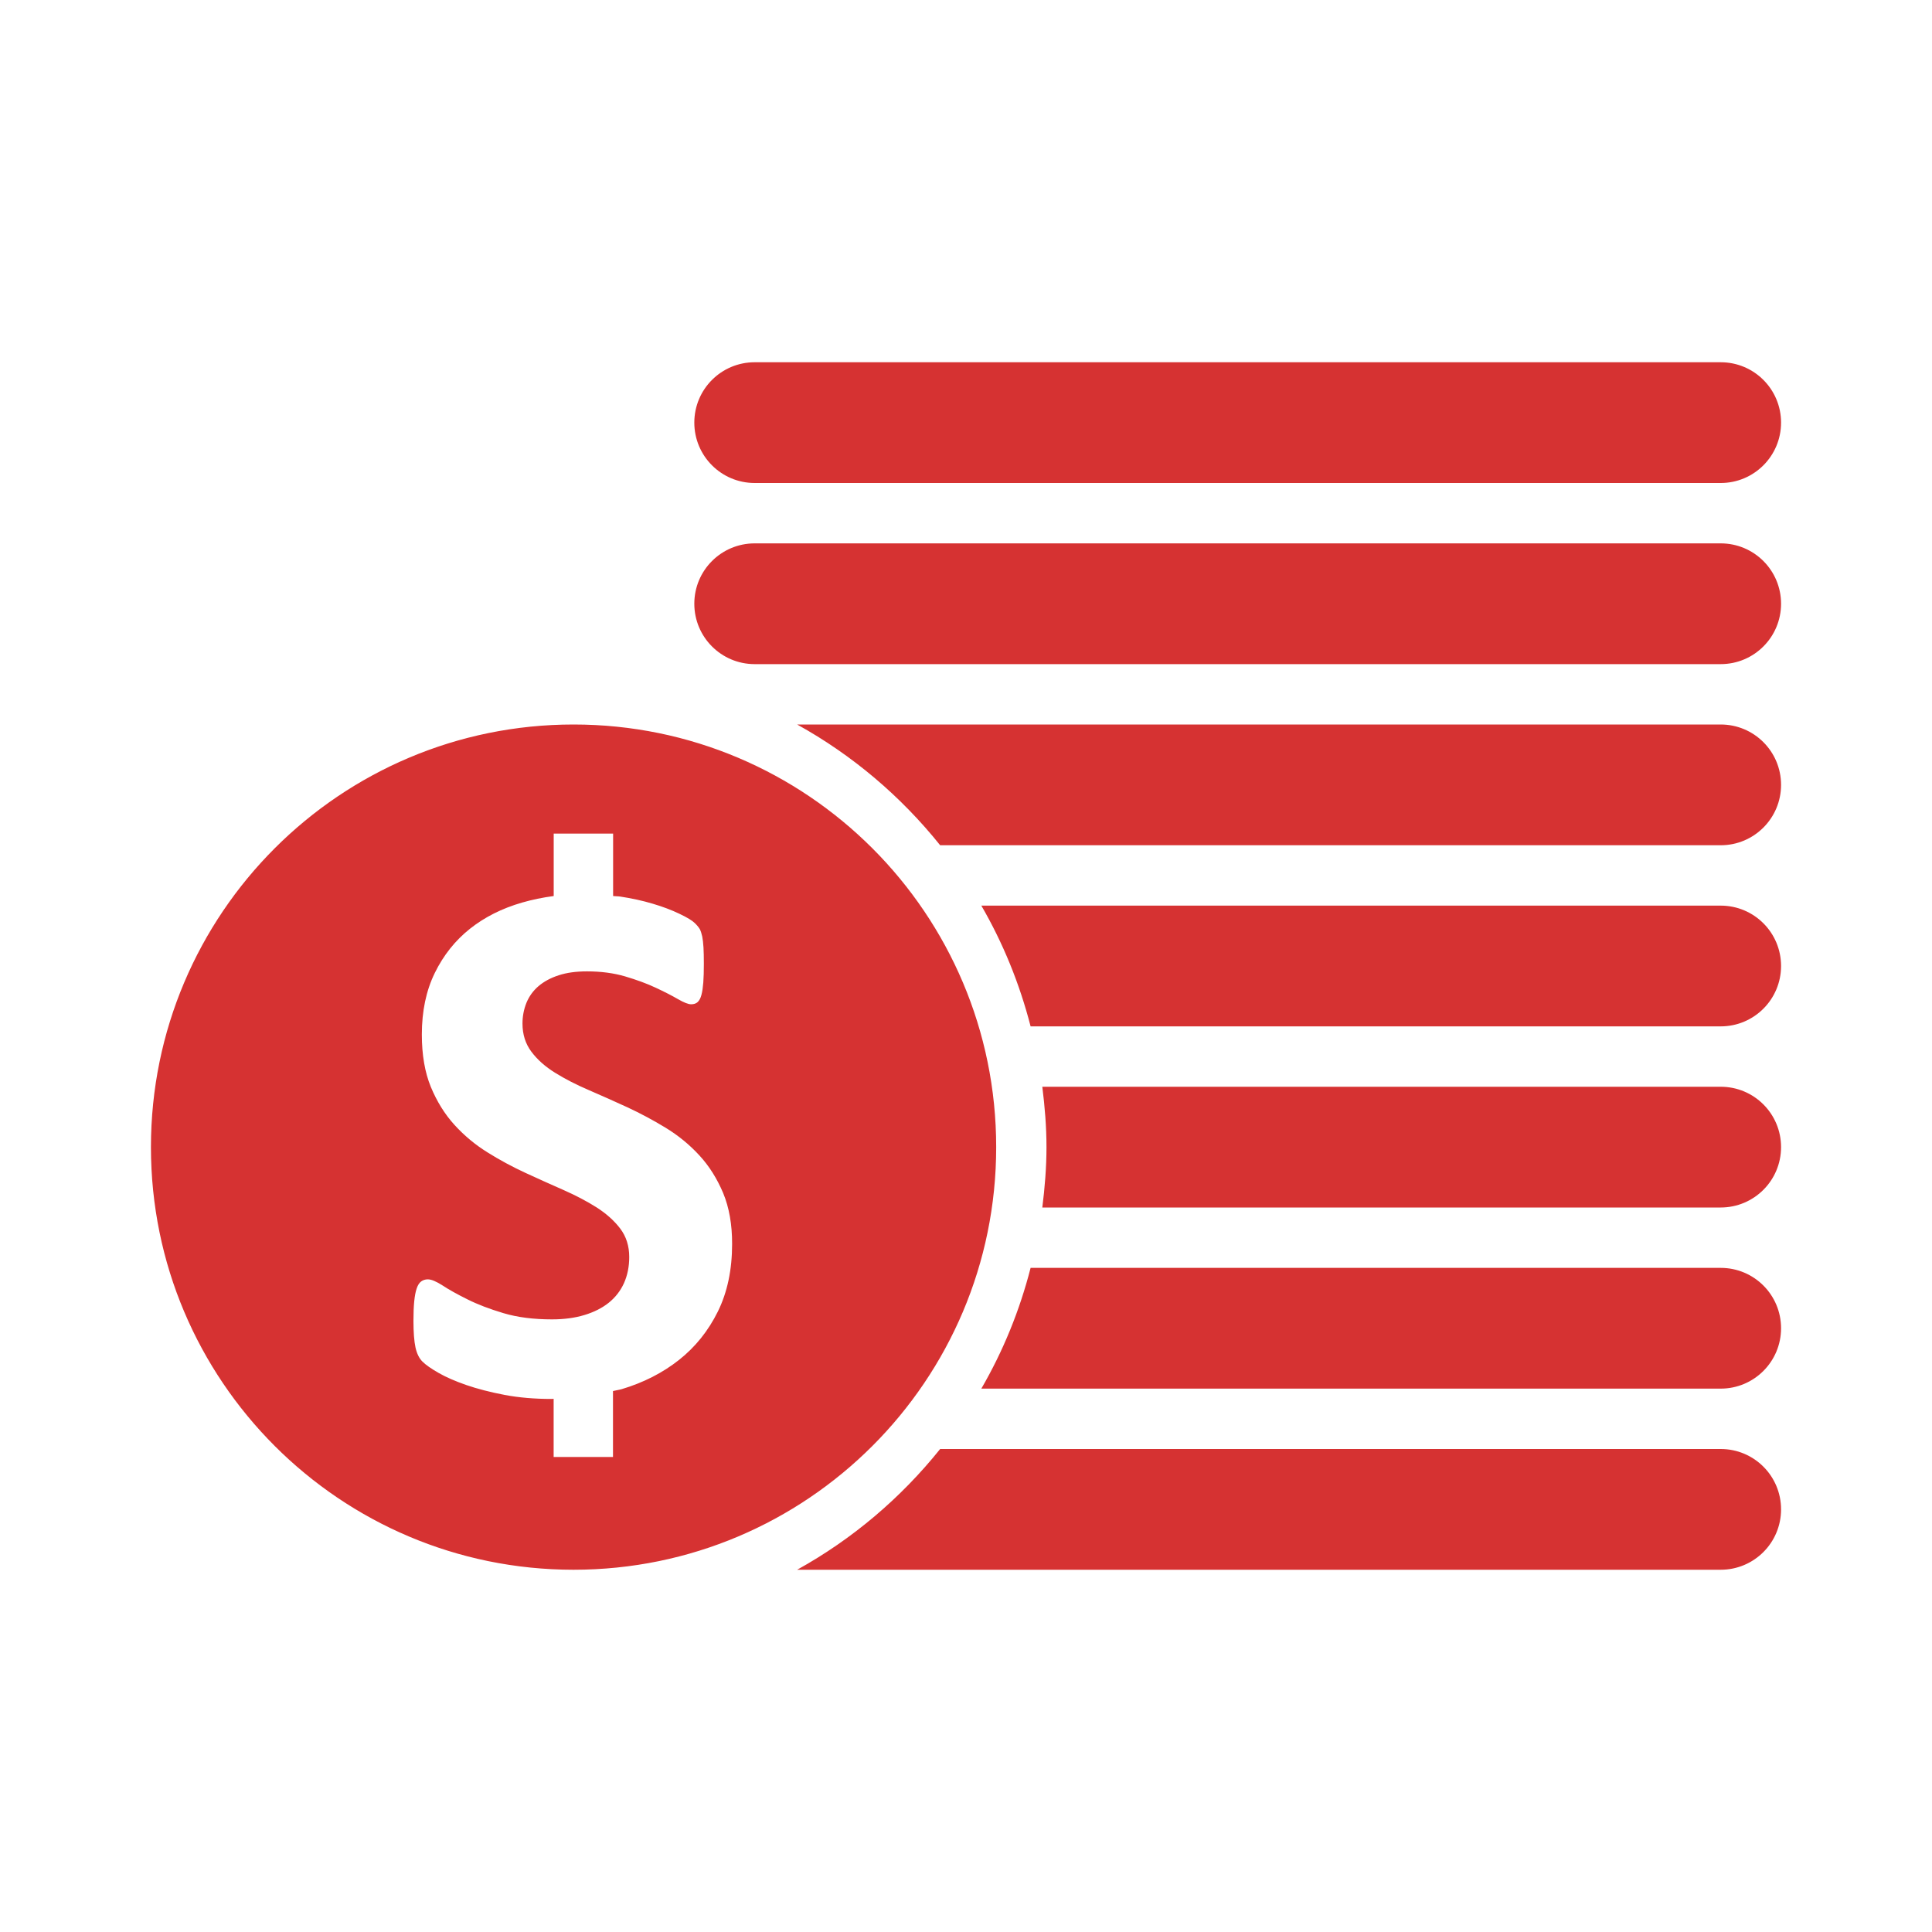
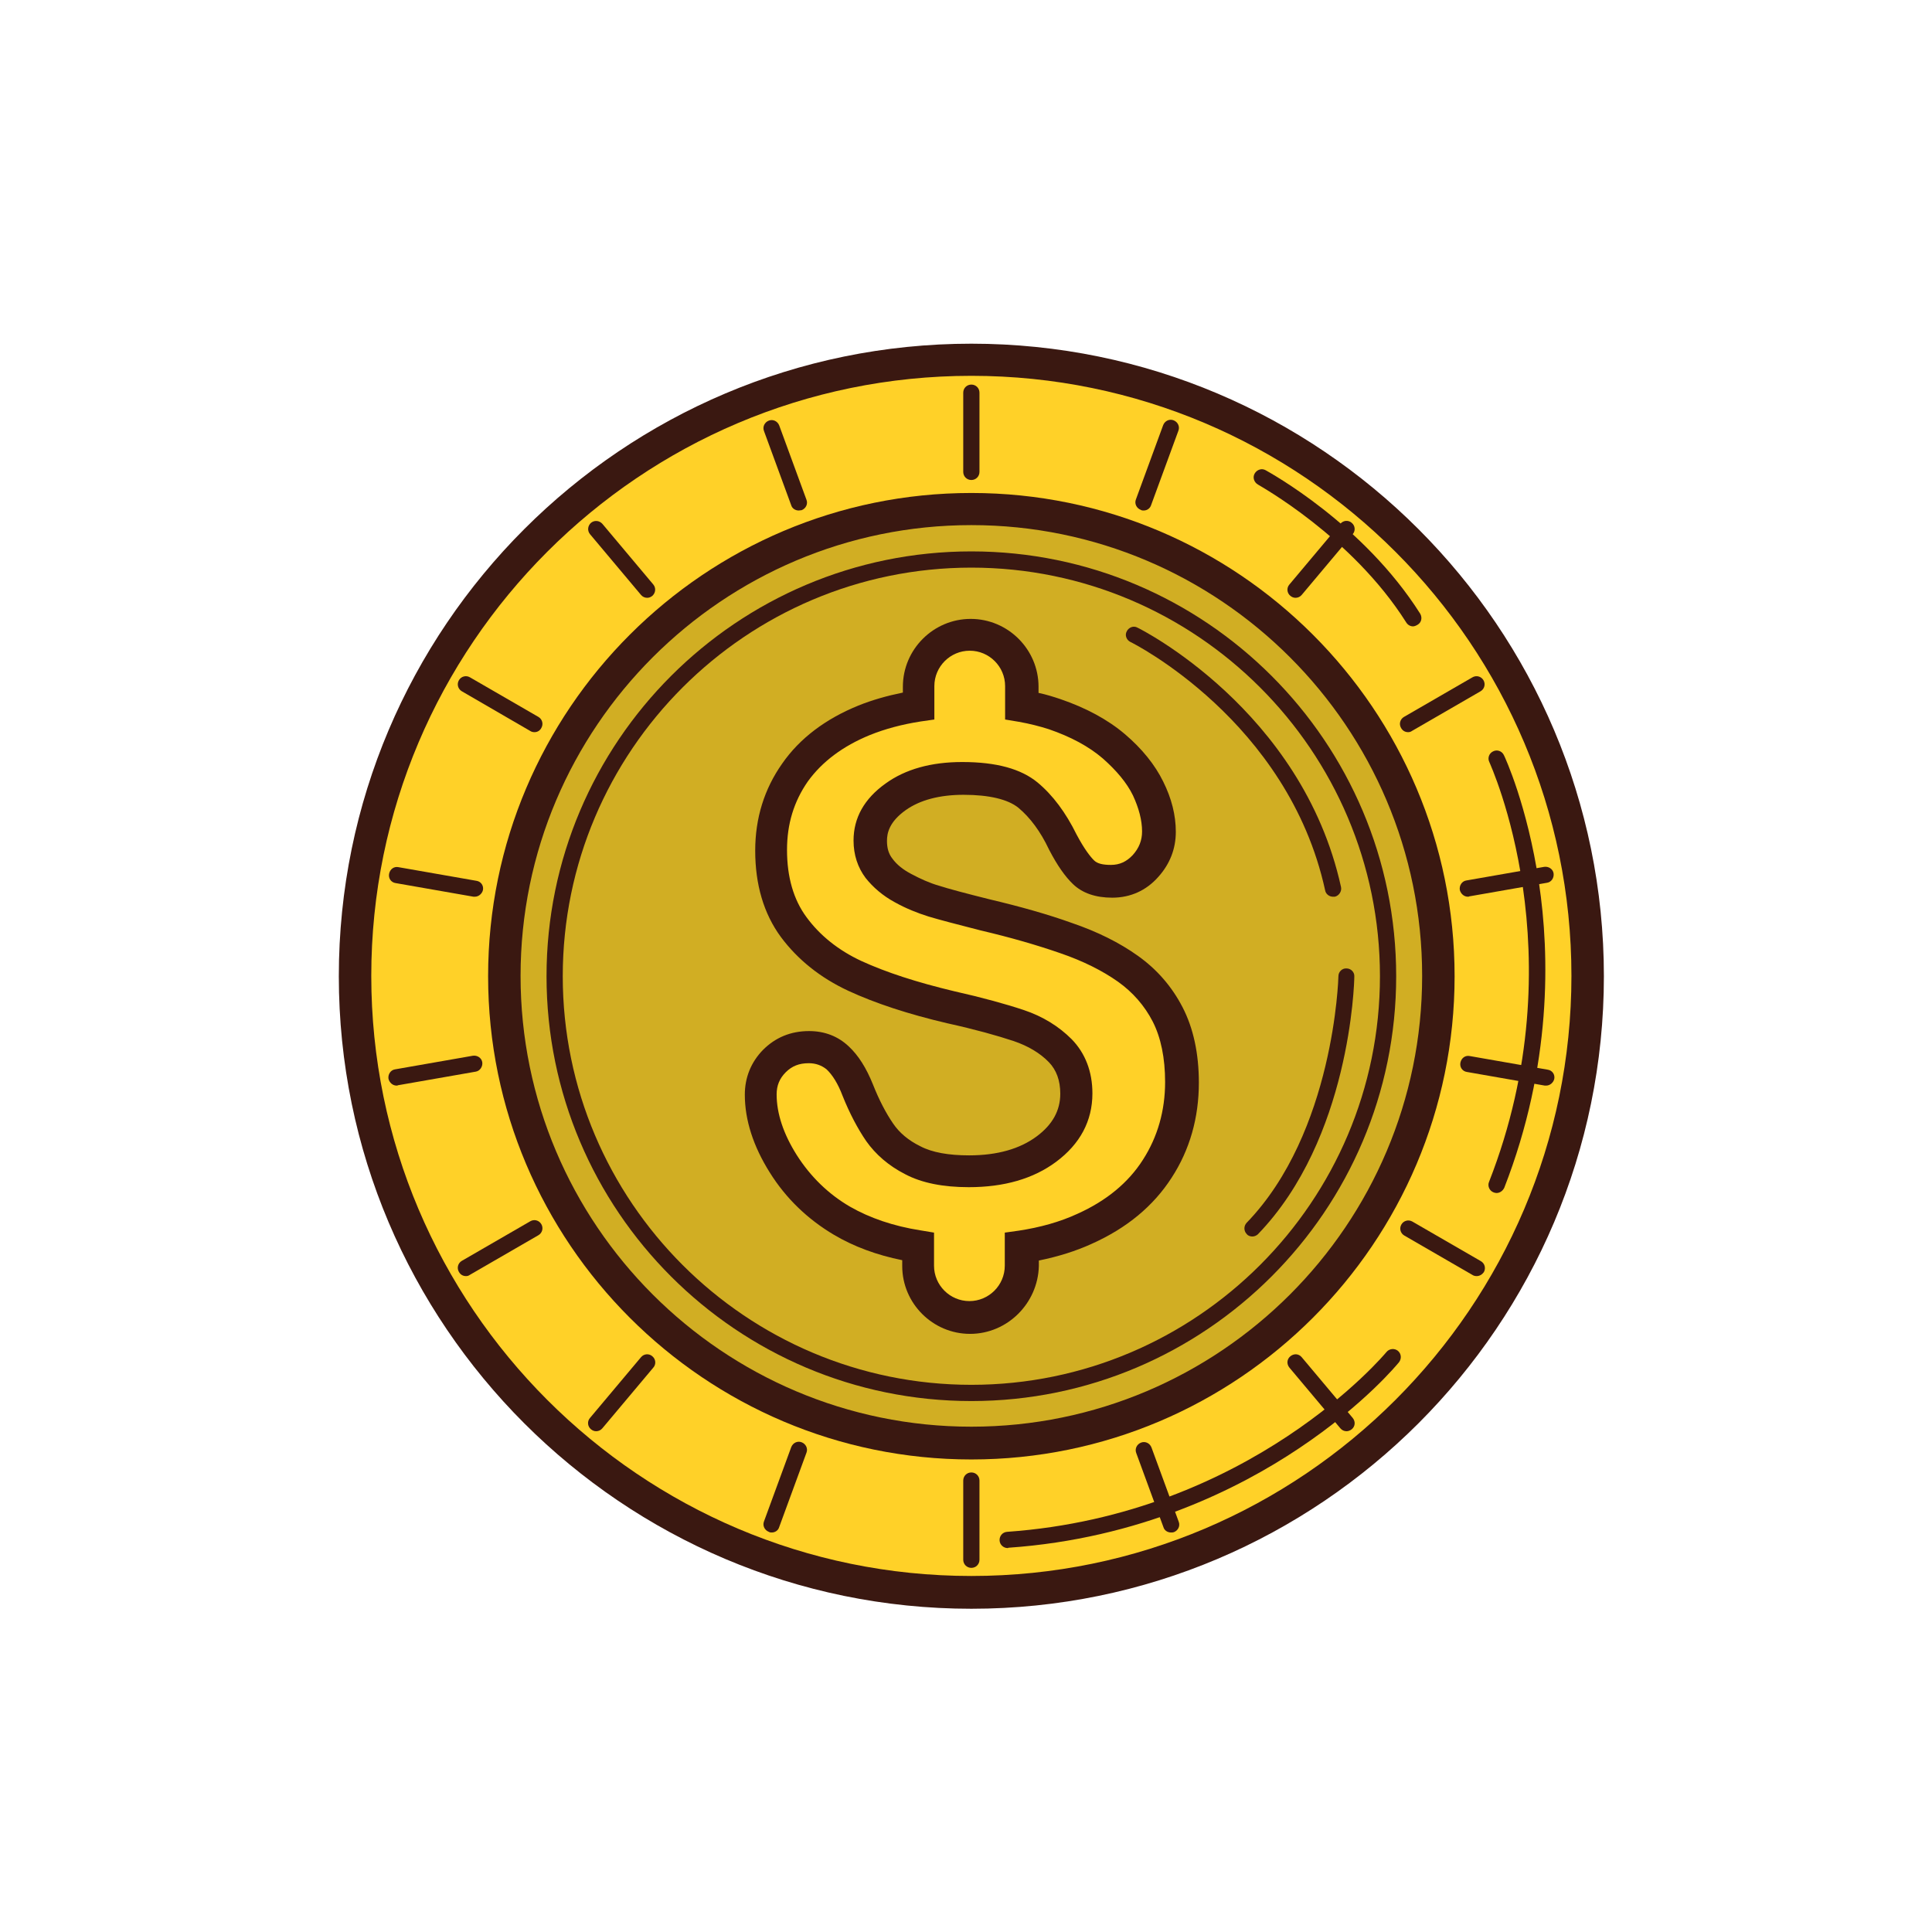
- <svg xmlns="http://www.w3.org/2000/svg" width="96" height="96" viewBox="0 0 96 96">
-   <path fill="#d63232" d="m85.5,69h-36.738c1.077-1.857 1.902-3.87 2.448-6h34.29c1.659,0 3,1.341 3,3 0,1.656-1.341,3-3,3zm0-9h-33.708c.123-.984 .207-1.983 .207-3 0-1.02-.084-2.016-.207-3h33.708c1.659,0 3,1.341 3,3 0,1.656-1.341,3-3,3zm0-9h-34.29c-.549-2.13-1.371-4.143-2.448-6h36.738c1.659,0 3,1.341 3,3 0,1.656-1.341,3-3,3zm0-9h-38.784c-1.95-2.433-4.359-4.479-7.107-6h45.891c1.659,0 3,1.341 3,3 0,1.656-1.341,3-3,3zm0-9h-48c-1.659,0-3-1.344-3-3 0-1.659 1.341-3 3-3h48c1.659,0 3,1.341 3,3 0,1.656-1.341,3-3,3zm0-9h-48c-1.659,0-3-1.344-3-3 0-1.659 1.341-3 3-3h48c1.659,0 3,1.341 3,3 0,1.656-1.341,3-3,3zm-36,33c0,11.598-9.405,21-21,21-11.598,0-21-9.402-21-21s9.402-21 21-21c11.595,0 21,9.402 21,21zm-13.566,2.283c-.303-.717-.693-1.341-1.182-1.872s-1.044-.987-1.668-1.368c-.624-.381-1.26-.72-1.911-1.023-.651-.3-1.287-.582-1.911-.852-.624-.267-1.185-.555-1.677-.861-.495-.306-.888-.657-1.182-1.05-.294-.393-.441-.858-.441-1.398 0-.36 .066-.702 .195-1.026 .132-.321 .33-.6 .6-.831 .267-.228 .603-.411 1.002-.54 .399-.132 .87-.195 1.407-.195 .687,0 1.317,.081 1.893,.249 .573,.171 1.08,.354 1.518,.561 .438,.204 .807,.393 1.107,.567 .3,.174 .519,.258 .657,.258s.246-.036 .327-.111c.078-.075 .144-.192 .186-.357 .045-.162 .072-.369 .093-.618 .018-.252 .027-.561 .027-.924 0-.324-.006-.597-.018-.813-.012-.219-.036-.402-.063-.546-.033-.144-.069-.261-.111-.348-.048-.087-.129-.192-.255-.315-.126-.126-.381-.282-.768-.465-.387-.186-.831-.354-1.329-.501-.501-.15-1.038-.267-1.611-.354-.117-.018-.237-.012-.354-.027v-3.102h-2.952v3.102c-.543,.072-1.068,.18-1.578,.327-.993,.288-1.854,.72-2.586,1.302s-1.314,1.314-1.743,2.19c-.432,.882-.645,1.902-.645,3.063 0,1.011 .15,1.881 .447,2.604 .3,.723 .69,1.353 1.173,1.884 .483,.531 1.026,.984 1.638,1.365 .612,.384 1.245,.723 1.893,1.023 .651,.3 1.281,.582 1.893,.852s1.158,.558 1.638,.861c.483,.309 .873,.657 1.173,1.05 .3,.396 .45,.867 .45,1.416 0,.477-.087,.909-.261,1.299-.177,.387-.429,.711-.759,.975-.33,.264-.732,.465-1.206,.609-.477,.144-1.011,.216-1.614,.216-.912,0-1.716-.102-2.409-.309-.693-.207-1.29-.435-1.791-.687-.501-.249-.909-.474-1.227-.684-.318-.204-.564-.309-.741-.309-.126,0-.237,.036-.327,.102-.096,.069-.171,.186-.225,.348-.057,.165-.096,.375-.123,.639s-.039,.588-.039,.975c0,.576 .036,1.017 .102,1.323 .069,.309 .186,.543 .348,.702 .162,.162 .426,.345 .795,.558s.828,.411 1.377,.603c.549,.189 1.185,.354 1.902,.492 .717,.135 1.497,.201 2.334,.201 .036,0 .069-.006 .108-.006v2.889h2.949v-3.276c.141-.036 .291-.054 .429-.093 1.086-.324 2.037-.81 2.85-1.452 .813-.642 1.455-1.443 1.932-2.406 .474-.963 .708-2.079 .708-3.354 .003-.969-.147-1.812-.444-2.532zm10.782,12.717h38.784c1.659,0 3,1.341 3,3 0,1.656-1.341,3-3,3h-45.891c2.748-1.521 5.157-3.567 7.107-6z" />
+ <svg xmlns="http://www.w3.org/2000/svg" id="Layer_1" style="enable-background:new 0 0 595.3 595.3;" version="1.1" viewBox="0 0 595.3 595.3" xml:space="preserve">
+   <style type="text/css">
+ 	.st0{fill:#58595B;}
+ 	.st1{fill:#3A1811;}
+ 	.st2{fill:#726658;}
+ 	.st3{fill:#0DB4E7;}
+ 	.st4{fill:#009DD4;}
+ 	.st5{fill:#009444;}
+ 	.st6{fill:#FBB040;}
+ 	.st7{fill:#EFF8F5;}
+ 	.st8{fill:#D81F26;}
+ 	.st9{fill:#BCBEC0;}
+ 	.st10{fill:#735032;}
+ 	.st11{fill:#1C75BC;}
+ 	.st12{fill:#FFD128;}
+ 	.st13{fill:#D1AE23;}
+ 	.st14{fill:#F9ED32;}
+ 	.st15{fill:#939598;}
+ 	.st16{fill:#9B8579;}
+ 	.st17{fill:#F1B279;}
+ 	.st18{fill:#603913;}
+ 	.st19{fill:#754C29;}
+ 	.st20{fill:#8B5E3C;}
+ 	.st21{fill:#C49A6C;}
+ 	.st22{fill:#F7941E;}
+ 	.st23{fill:#00AEEF;}
+ 	.st24{fill:#FAF5AE;}
+ 	.st25{fill:#F5F7D5;}
+ 	.st26{fill:#7ABE90;}
+ 	.st27{fill:#BFA863;}
+ 	.st28{fill:#2B3990;}
+ 	.st29{fill:#EF3824;}
+ 	.st30{fill:#BE1E2D;}
+ 	.st31{fill:#A67A44;}
+ 	.st32{fill:#00A388;}
+ 	.st33{fill:#ABE0F1;}
+ 	.st34{fill:#594A42;}
+ </style>
+   <g>
+     <g>
+       <circle class="st12" cx="299.3" cy="300.8" r="189.9" />
+       <path class="st1" d="M299.3,495.7c-107.5,0-194.9-87.4-194.9-194.9s87.4-194.9,194.9-194.9s194.9,87.4,194.9,194.9    S406.8,495.7,299.3,495.7z M299.3,115.8c-102,0-184.9,83-184.9,184.9s83,184.9,184.9,184.9s184.9-83,184.9-184.9    S401.3,115.8,299.3,115.8z" />
+     </g>
+     <g>
+       <circle class="st13" cx="299.3" cy="300.8" r="143.9" />
+       <path class="st1" d="M299.3,449.7c-82.1,0-148.9-66.8-148.9-148.9s66.8-148.9,148.9-148.9c82.1,0,148.9,66.8,148.9,148.9    S381.4,449.7,299.3,449.7z M299.3,161.8c-76.6,0-138.9,62.3-138.9,138.9s62.3,138.9,138.9,138.9c76.6,0,138.9-62.3,138.9-138.9    S375.9,161.8,299.3,161.8z" />
+     </g>
+     <g>
+       <path class="st1" d="M299.3,431.7c-72.2,0-130.9-58.7-130.9-130.9c0-72.2,58.7-130.9,130.9-130.9s130.9,58.7,130.9,130.9    C430.2,372.9,371.5,431.7,299.3,431.7z M299.3,174.9c-69.4,0-125.9,56.5-125.9,125.9s56.5,125.9,125.9,125.9    s125.9-56.5,125.9-125.9S368.7,174.9,299.3,174.9z" />
+     </g>
+     <g>
+       <path class="st12" d="M359.8,312.5c-2.9-5.7-7-10.4-12.3-14.1c-5.2-3.7-11.6-6.9-19.1-9.5c-7.5-2.6-15.8-5-25-7.1    c-7.4-1.9-12.6-3.3-15.8-4.2c-3.2-1-6.4-2.3-9.5-4c-3.1-1.7-5.6-3.7-7.4-6.1c-1.8-2.4-2.7-5.2-2.7-8.5c0-5.3,2.6-9.8,7.9-13.5    c5.2-3.7,12.1-5.6,20.7-5.6c9.2,0,15.9,1.7,20.1,5.2c4.2,3.5,7.7,8.3,10.7,14.4c2.3,4.3,4.4,7.4,6.4,9.3c2,1.9,4.8,2.8,8.6,2.8    c4.2,0,7.6-1.6,10.4-4.7c2.8-3.2,4.2-6.7,4.2-10.6c0-4.3-1.1-8.7-3.3-13.3c-2.2-4.5-5.8-8.9-10.6-13c-4.8-4.1-10.9-7.4-18.2-9.9    c-3.1-1.1-6.5-1.9-10.1-2.5v-6c0-8.8-7.1-15.9-15.9-15.9c-8.8,0-15.9,7.1-15.9,15.9v6c-6.1,0.9-11.7,2.4-16.8,4.5    c-9.3,3.8-16.4,9.1-21.3,16.1c-4.9,7-7.4,15-7.4,24c0,9.4,2.3,17.3,7,23.7c4.6,6.4,10.9,11.4,18.8,15c7.9,3.7,17.7,6.9,29.5,9.6    c8.8,2,15.8,3.9,21,5.7c5.2,1.8,9.5,4.4,12.8,7.7c3.3,3.4,5,7.8,5,13.2c0,6.8-3.1,12.5-9.2,17.1c-6.1,4.6-14.1,6.9-23.9,6.9    c-7.1,0-12.9-1.1-17.3-3.4c-4.4-2.3-7.8-5.1-10.2-8.6c-2.4-3.5-4.7-7.8-6.7-13c-1.7-4.4-3.8-7.7-6.2-9.9c-2.4-2.2-5.4-3.3-8.9-3.3    c-4.3,0-7.9,1.4-10.6,4.3c-2.8,2.9-4.2,6.3-4.2,10.3c0,6.9,2.3,14,7,21.3c4.6,7.3,10.7,13.2,18.1,17.5c6.7,3.9,14.5,6.5,23.5,7.9    v6c0,8.8,7.1,15.9,15.9,15.9c8.8,0,15.9-7.1,15.9-15.9v-5.9c7.1-1.1,13.6-2.9,19.4-5.6c9.8-4.5,17.3-10.6,22.3-18.5    c5.1-7.9,7.6-16.7,7.6-26.6C364.2,325.2,362.7,318.2,359.8,312.5z" />
+       <path class="st1" d="M298.9,411c-11.5,0-20.9-9.4-20.9-20.9v-1.8c-7.9-1.6-14.9-4.2-21-7.8c-8.1-4.8-14.8-11.2-19.8-19.2    c-5.1-8.1-7.7-16.2-7.7-24c0-5.3,1.9-10,5.6-13.8c3.8-3.8,8.5-5.8,14.2-5.8c4.8,0,8.9,1.6,12.2,4.7c3,2.8,5.4,6.6,7.5,11.8    c1.9,4.8,4,8.8,6.2,12c1.9,2.8,4.7,5.2,8.4,7c3.6,1.9,8.7,2.8,15,2.8c8.7,0,15.7-2,20.9-5.9c4.8-3.6,7.2-7.9,7.2-13.1    c0-4.1-1.2-7.3-3.5-9.7c-2.7-2.8-6.4-5-10.8-6.5c-5.1-1.7-11.9-3.6-20.5-5.5c-12-2.8-22.3-6.2-30.5-10c-8.6-4-15.6-9.6-20.8-16.6    c-5.3-7.2-7.9-16.2-7.9-26.6c0-10,2.8-19,8.3-26.8c5.4-7.8,13.4-13.8,23.5-17.9c4.2-1.7,8.8-3,13.7-4v-1.8    c0-11.5,9.4-20.9,20.9-20.9c11.5,0,20.9,9.4,20.9,20.9v1.9c2.4,0.5,4.6,1.2,6.7,1.9c7.9,2.7,14.6,6.3,19.9,10.8    c5.3,4.5,9.3,9.5,11.8,14.6c2.6,5.2,3.9,10.4,3.9,15.5c0,5.2-1.8,9.9-5.4,13.9c-3.7,4.2-8.6,6.4-14.2,6.4c-5.1,0-9.2-1.4-12.1-4.2    c-2.4-2.3-4.8-5.7-7.3-10.5l-0.1-0.2c-2.6-5.5-5.8-9.8-9.4-12.8c-3.2-2.6-9-4-16.9-4c-7.4,0-13.4,1.6-17.8,4.7    c-5.2,3.7-5.8,7.2-5.8,9.5c0,2.2,0.5,4,1.7,5.5c1.3,1.8,3.3,3.4,5.8,4.7c2.8,1.5,5.7,2.8,8.5,3.6c3.1,1,8.4,2.4,15.6,4.2    c9.3,2.2,17.9,4.6,25.4,7.3c7.9,2.7,14.7,6.1,20.3,10.1c5.9,4.2,10.5,9.5,13.8,15.9l0,0c3.3,6.4,5,14.2,5,23.2    c0,10.8-2.8,20.7-8.4,29.3c-5.6,8.7-13.8,15.5-24.5,20.3c-5,2.3-10.5,4-16.4,5.2v1.7C319.8,401.6,310.4,411,298.9,411z     M249.2,327.6c-3,0-5.2,0.9-7.1,2.8c-1.9,1.9-2.8,4.1-2.8,6.8c0,5.9,2.1,12.2,6.2,18.7c4.2,6.6,9.7,12,16.4,15.9    c6.1,3.5,13.4,6,21.7,7.3l4.2,0.7V390c0,6,4.9,10.9,10.9,10.9c6,0,10.9-4.9,10.9-10.9v-10.2l4.3-0.6c6.6-1,12.7-2.7,18.1-5.2    c8.9-4,15.7-9.6,20.2-16.7c4.5-7,6.8-15.1,6.8-23.9c0-7.4-1.3-13.7-3.8-18.6v0c-2.5-4.9-6.2-9.1-10.7-12.3    c-4.8-3.4-10.8-6.4-17.8-8.8c-7.2-2.5-15.5-4.9-24.5-7c-7.4-1.9-12.8-3.3-16.1-4.3c-3.5-1.1-7-2.5-10.4-4.4c-3.7-2-6.7-4.6-9-7.5    c-2.4-3.2-3.7-7.1-3.7-11.5c0-7,3.3-12.9,9.9-17.6c6.1-4.4,14-6.6,23.6-6.6c10.5,0,18.1,2.1,23.2,6.3c4.7,3.9,8.7,9.3,12,16    c2.5,4.7,4.3,6.9,5.4,8c1,1,2.7,1.4,5.2,1.4c2.7,0,4.8-1,6.7-3c2-2.2,2.9-4.6,2.9-7.3c0-3.5-1-7.2-2.8-11.1    c-1.9-3.9-5.1-7.7-9.3-11.4c-4.3-3.7-9.9-6.7-16.6-9c-2.8-0.9-5.9-1.7-9.3-2.3l-4.2-0.7v-10.3c0-6-4.9-10.9-10.9-10.9    c-6,0-10.9,4.9-10.9,10.9v10.3l-4.2,0.6c-5.8,0.9-11,2.3-15.7,4.2c-8.3,3.4-14.7,8.2-19.1,14.3c-4.3,6.2-6.4,13.1-6.4,21.1    c0,8.3,2,15.3,6,20.7c4.1,5.6,9.8,10.2,16.9,13.5c7.6,3.5,17.2,6.6,28.5,9.3c8.9,2,16.1,4,21.5,5.8c6,2,10.9,5.1,14.8,9    c4.2,4.3,6.4,10,6.4,16.7c0,8.5-3.8,15.6-11.2,21.1c-7,5.2-16,7.8-26.9,7.8c-7.9,0-14.5-1.3-19.6-4c-5.1-2.6-9.1-6.1-12-10.2    c-2.6-3.8-5.1-8.5-7.3-14c-1.4-3.7-3.1-6.4-4.9-8.1C253.2,328.3,251.4,327.6,249.2,327.6z" />
+     </g>
+     <g>
+       <path class="st1" d="M299.3,147.9c-1.4,0-2.5-1.1-2.5-2.5V121c0-1.4,1.1-2.5,2.5-2.5c1.4,0,2.5,1.1,2.5,2.5v24.4    C301.8,146.8,300.7,147.9,299.3,147.9z" />
+     </g>
+     <g>
+       <path class="st1" d="M246.1,157.3c-1,0-2-0.6-2.3-1.6l-8.4-22.9c-0.5-1.3,0.2-2.7,1.5-3.2c1.3-0.5,2.7,0.2,3.2,1.5l8.4,22.9    c0.5,1.3-0.2,2.7-1.5,3.2C246.7,157.2,246.4,157.3,246.1,157.3z" />
+     </g>
+     <g>
+       <path class="st1" d="M199.4,184.2c-0.7,0-1.4-0.3-1.9-0.9l-15.7-18.7c-0.9-1.1-0.7-2.6,0.3-3.5c1.1-0.9,2.6-0.7,3.5,0.3l15.7,18.7    c0.9,1.1,0.7,2.6-0.3,3.5C200.5,184,200,184.2,199.4,184.2z" />
+     </g>
+     <g>
+       <path class="st1" d="M164.7,225.6c-0.4,0-0.9-0.1-1.2-0.3L142.3,213c-1.2-0.7-1.6-2.2-0.9-3.4c0.7-1.2,2.2-1.6,3.4-0.9l21.1,12.2    c1.2,0.7,1.6,2.2,0.9,3.4C166.4,225.1,165.6,225.6,164.7,225.6z" />
+     </g>
+     <g>
+       <path class="st1" d="M146.3,276.3c-0.1,0-0.3,0-0.4,0l-24-4.2c-1.4-0.2-2.3-1.5-2-2.9s1.5-2.3,2.9-2l24,4.2c1.4,0.2,2.3,1.5,2,2.9    C148.5,275.4,147.5,276.3,146.3,276.3z" />
+     </g>
+     <g>
+       <path class="st1" d="M122.2,334.5c-1.2,0-2.2-0.9-2.5-2.1c-0.2-1.4,0.7-2.7,2-2.9l24-4.2c1.4-0.2,2.7,0.7,2.9,2s-0.7,2.7-2,2.9    l-24,4.2C122.5,334.5,122.4,334.5,122.2,334.5z" />
+     </g>
+     <g>
+       <path class="st1" d="M143.6,393.2c-0.9,0-1.7-0.4-2.2-1.3c-0.7-1.2-0.3-2.7,0.9-3.4l21.1-12.2c1.2-0.7,2.7-0.3,3.4,0.9    s0.3,2.7-0.9,3.4l-21.1,12.2C144.4,393.1,144,393.2,143.6,393.2z" />
+     </g>
+     <g>
+       <path class="st1" d="M183.7,441c-0.6,0-1.1-0.2-1.6-0.6c-1.1-0.9-1.2-2.5-0.3-3.5l15.7-18.7c0.9-1.1,2.5-1.2,3.5-0.3    c1.1,0.9,1.2,2.5,0.3,3.5l-15.7,18.7C185.1,440.7,184.4,441,183.7,441z" />
+     </g>
+     <g>
+       <path class="st1" d="M237.8,472.2c-0.3,0-0.6,0-0.9-0.2c-1.3-0.5-2-1.9-1.5-3.2l8.4-22.9c0.5-1.3,1.9-2,3.2-1.5    c1.3,0.5,2,1.9,1.5,3.2l-8.4,22.9C239.8,471.6,238.8,472.2,237.8,472.2z" />
+     </g>
+     <g>
+       <path class="st1" d="M299.3,483.1c-1.4,0-2.5-1.1-2.5-2.5v-24.4c0-1.4,1.1-2.5,2.5-2.5c1.4,0,2.5,1.1,2.5,2.5v24.4    C301.8,482,300.7,483.1,299.3,483.1z" />
+     </g>
+     <g>
+       <path class="st1" d="M360.8,472.2c-1,0-2-0.6-2.3-1.6l-8.4-22.9c-0.5-1.3,0.2-2.7,1.5-3.2c1.3-0.5,2.7,0.2,3.2,1.5l8.4,22.9    c0.5,1.3-0.2,2.7-1.5,3.2C361.4,472.2,361.1,472.2,360.8,472.2z" />
+     </g>
+     <g>
+       <path class="st1" d="M414.9,441c-0.7,0-1.4-0.3-1.9-0.9l-15.7-18.7c-0.9-1.1-0.8-2.6,0.3-3.5c1.1-0.9,2.6-0.8,3.5,0.3l15.7,18.7    c0.9,1.1,0.8,2.6-0.3,3.5C416,440.8,415.4,441,414.9,441z" />
+     </g>
+     <g>
+       <path class="st1" d="M455,393.2c-0.4,0-0.9-0.1-1.2-0.3l-21.1-12.2c-1.2-0.7-1.6-2.2-0.9-3.4c0.7-1.2,2.2-1.6,3.4-0.9l21.1,12.2    c1.2,0.7,1.6,2.2,0.9,3.4C456.7,392.7,455.9,393.2,455,393.2z" />
+     </g>
+     <g>
+       <path class="st1" d="M476.4,334.5c-0.1,0-0.3,0-0.4,0l-24-4.2c-1.4-0.2-2.3-1.5-2-2.9s1.5-2.3,2.9-2l24,4.2c1.4,0.2,2.3,1.5,2,2.9    C478.6,333.6,477.6,334.5,476.4,334.5z" />
+     </g>
+     <g>
+       <path class="st1" d="M452.3,276.3c-1.2,0-2.2-0.9-2.5-2.1c-0.2-1.4,0.7-2.7,2-2.9l24-4.2c1.4-0.2,2.7,0.7,2.9,2    c0.2,1.4-0.7,2.7-2,2.9l-24,4.2C452.6,276.3,452.5,276.3,452.3,276.3z" />
+     </g>
+     <g>
+       <path class="st1" d="M433.9,225.6c-0.9,0-1.7-0.4-2.2-1.3c-0.7-1.2-0.3-2.7,0.9-3.4l21.1-12.2c1.2-0.7,2.7-0.3,3.4,0.9    c0.7,1.2,0.3,2.7-0.9,3.4l-21.1,12.2C434.7,225.5,434.3,225.6,433.9,225.6z" />
+     </g>
+     <g>
+       <path class="st1" d="M399.2,184.2c-0.6,0-1.1-0.2-1.6-0.6c-1.1-0.9-1.2-2.5-0.3-3.5l15.7-18.7c0.9-1.1,2.5-1.2,3.5-0.3    c1.1,0.9,1.2,2.5,0.3,3.5l-15.7,18.7C400.6,183.9,399.9,184.2,399.2,184.2z" />
+     </g>
+     <g>
+       <path class="st1" d="M352.4,157.3c-0.3,0-0.6,0-0.9-0.2c-1.3-0.5-2-1.9-1.5-3.2l8.4-22.9c0.5-1.3,1.9-2,3.2-1.5    c1.3,0.5,2,1.9,1.5,3.2l-8.4,22.9C354.4,156.6,353.5,157.3,352.4,157.3z" />
+     </g>
+     <g>
+       <path class="st1" d="M435.4,193c-0.8,0-1.6-0.4-2.1-1.2c-16.8-26.6-45.5-42.3-45.7-42.5c-1.2-0.7-1.7-2.2-1-3.4    c0.7-1.2,2.2-1.7,3.4-1c1.2,0.7,30.1,16.5,47.6,44.2c0.7,1.2,0.4,2.7-0.8,3.4C436.3,192.8,435.8,193,435.4,193z" />
+     </g>
+     <g>
+       <path class="st1" d="M461.1,367.6c-0.3,0-0.6-0.1-0.9-0.2c-1.3-0.5-1.9-2-1.4-3.2c27.5-70.2,0.3-128.8,0.1-129.4    c-0.6-1.2-0.1-2.7,1.2-3.3c1.2-0.6,2.7-0.1,3.3,1.2c0.3,0.6,7.2,15.4,10.8,39.4c3.3,22,4,56.2-10.7,93.9    C463,367,462.1,367.6,461.1,367.6z" />
+     </g>
+     <g>
+       <path class="st1" d="M310.5,477c-1.3,0-2.4-1-2.5-2.3c-0.1-1.4,0.9-2.6,2.3-2.7c75.1-5.3,116.5-54.9,116.9-55.4    c0.9-1.1,2.5-1.2,3.5-0.4c1.1,0.9,1.2,2.4,0.4,3.5c-0.4,0.5-10.8,13.2-30.9,26.6c-18.5,12.4-49.1,27.8-89.5,30.6    C310.6,477,310.6,477,310.5,477z" />
+     </g>
+     <g>
+       <path class="st1" d="M410.7,276.3c-1.1,0-2.2-0.8-2.4-2c-11.4-52.2-59.5-76.3-60-76.5c-1.2-0.6-1.8-2.1-1.1-3.3    c0.6-1.2,2.1-1.8,3.3-1.1c0.5,0.2,50.7,25.3,62.7,79.9c0.3,1.3-0.6,2.7-1.9,3C411.1,276.3,410.9,276.3,410.7,276.3z" />
+     </g>
+     <g>
+       <path class="st1" d="M385.9,381c-0.6,0-1.3-0.2-1.7-0.7c-1-1-1-2.5-0.1-3.5c27-27.9,28.3-75.5,28.3-76c0-1.4,1.2-2.5,2.5-2.4    c1.4,0,2.5,1.2,2.4,2.5c0,2-1.3,50-29.7,79.4C387.2,380.7,386.5,381,385.9,381z" />
+     </g>
+   </g>
</svg>
